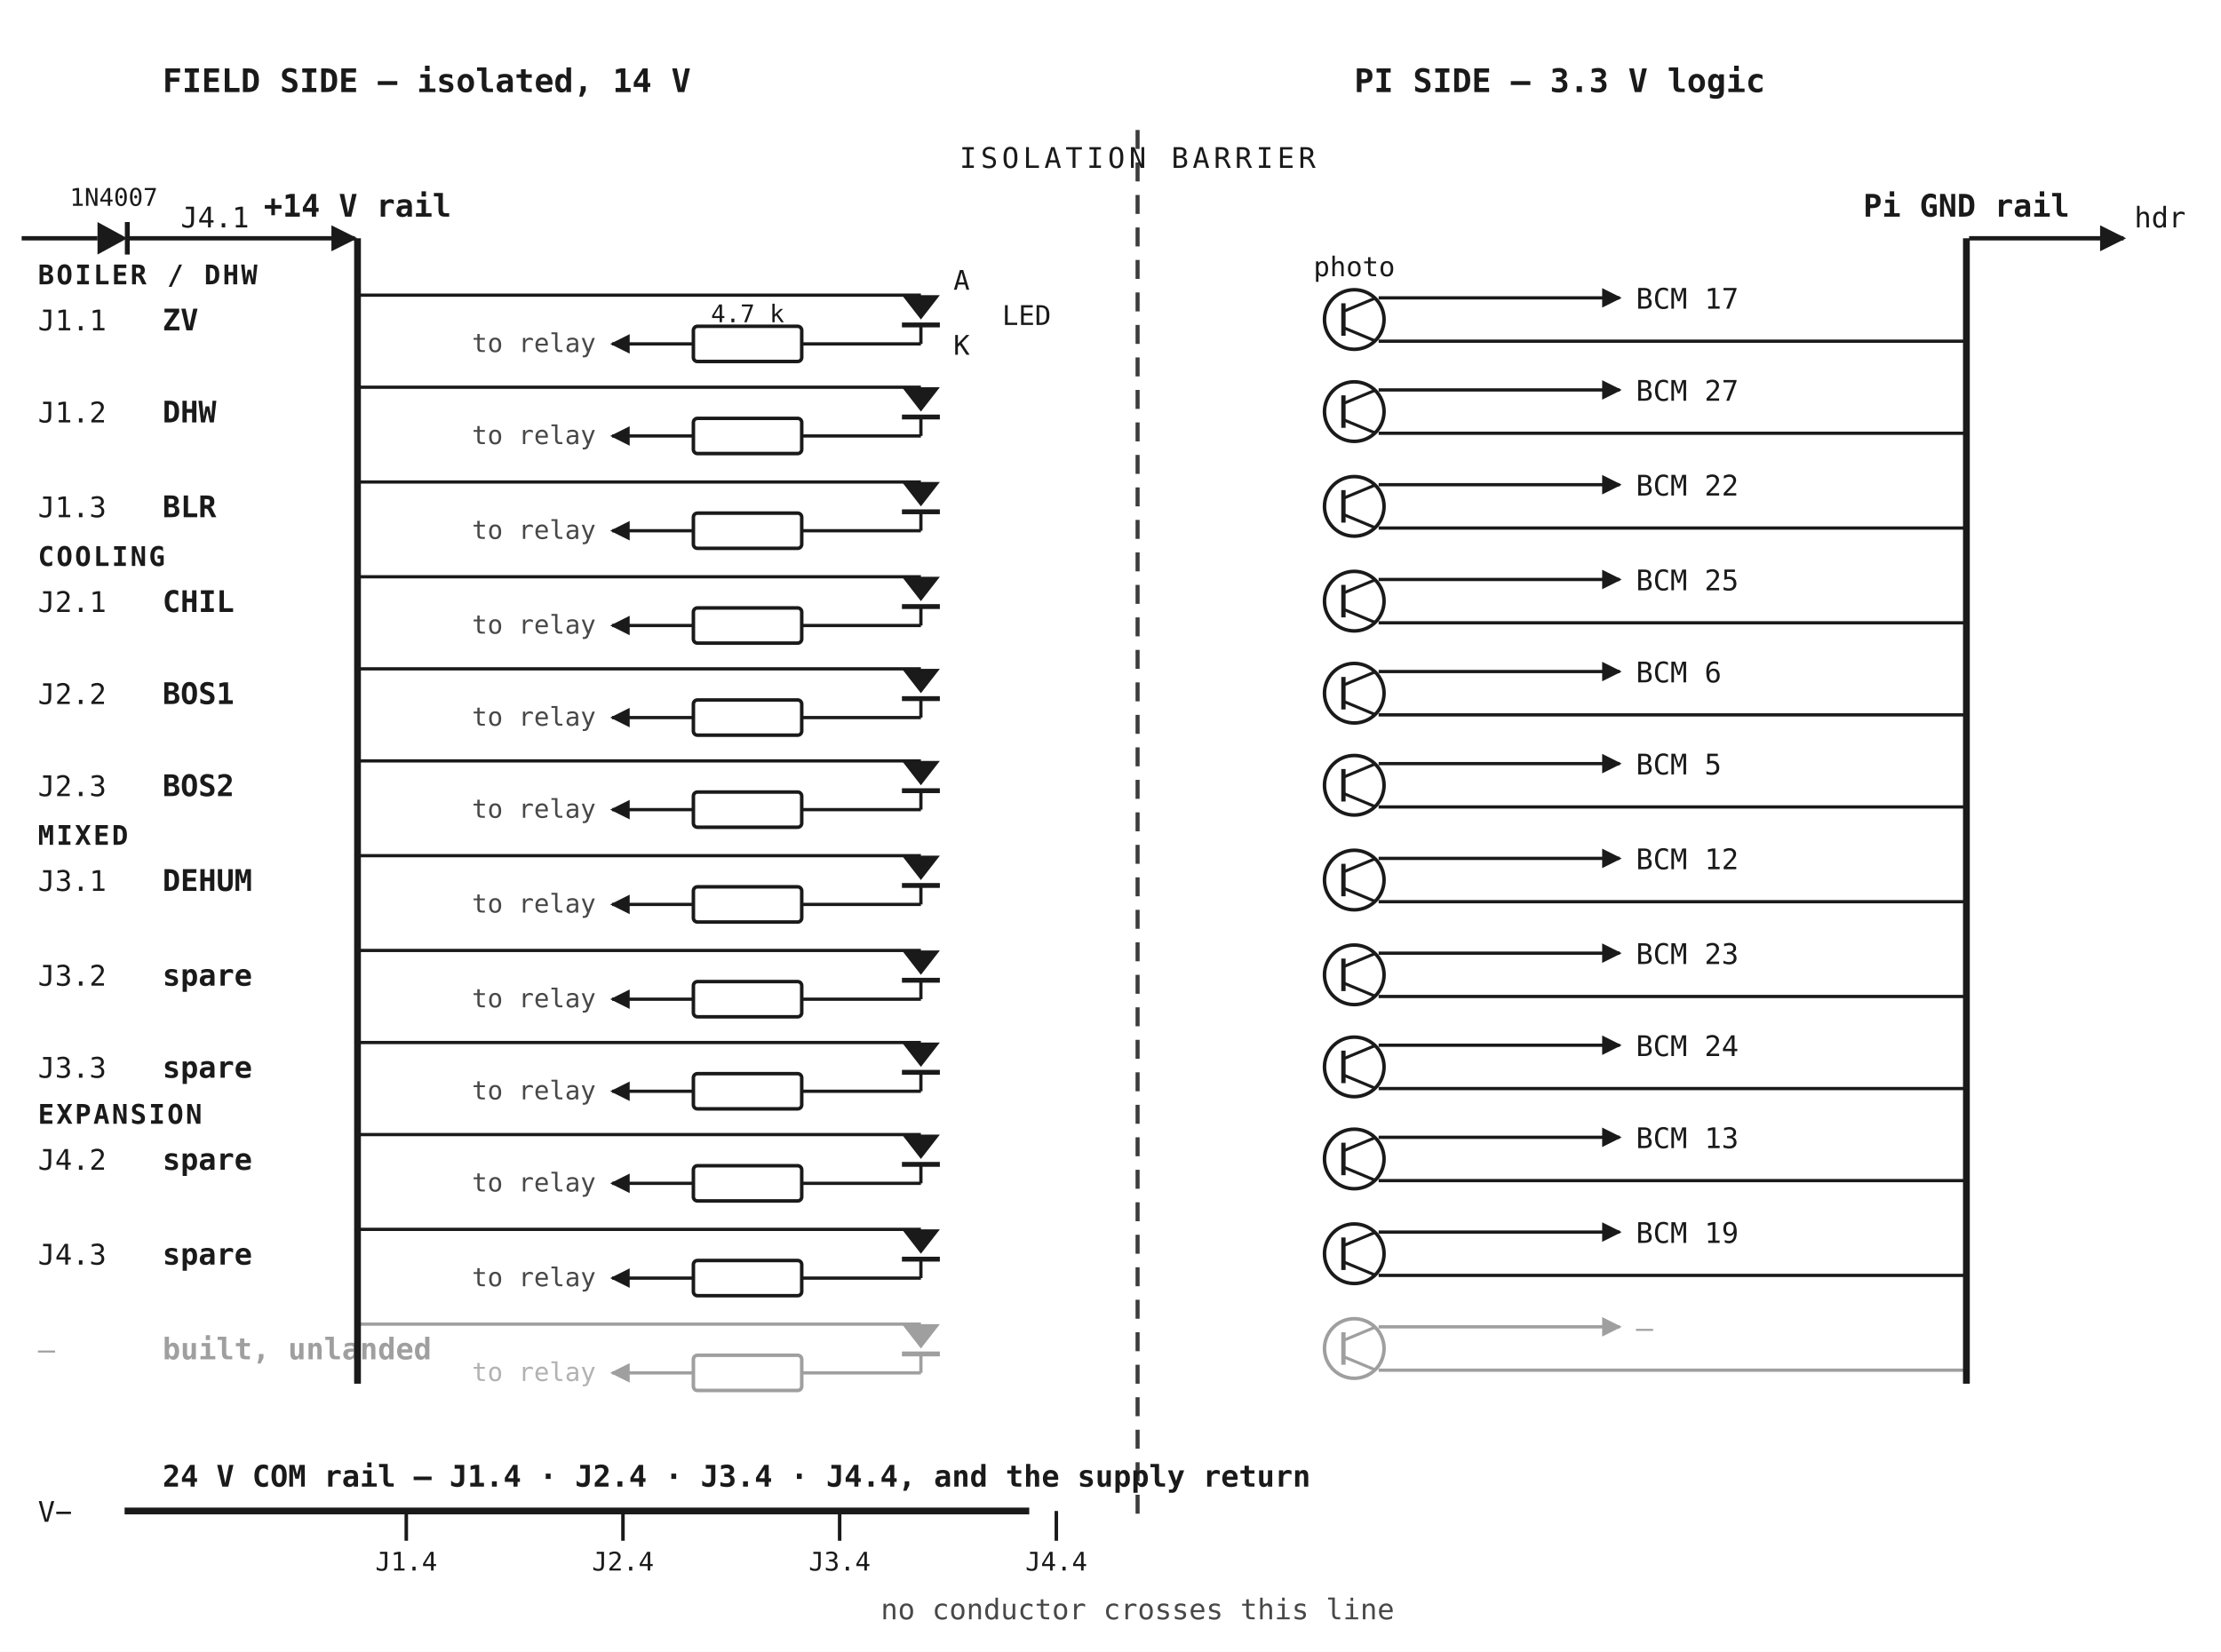
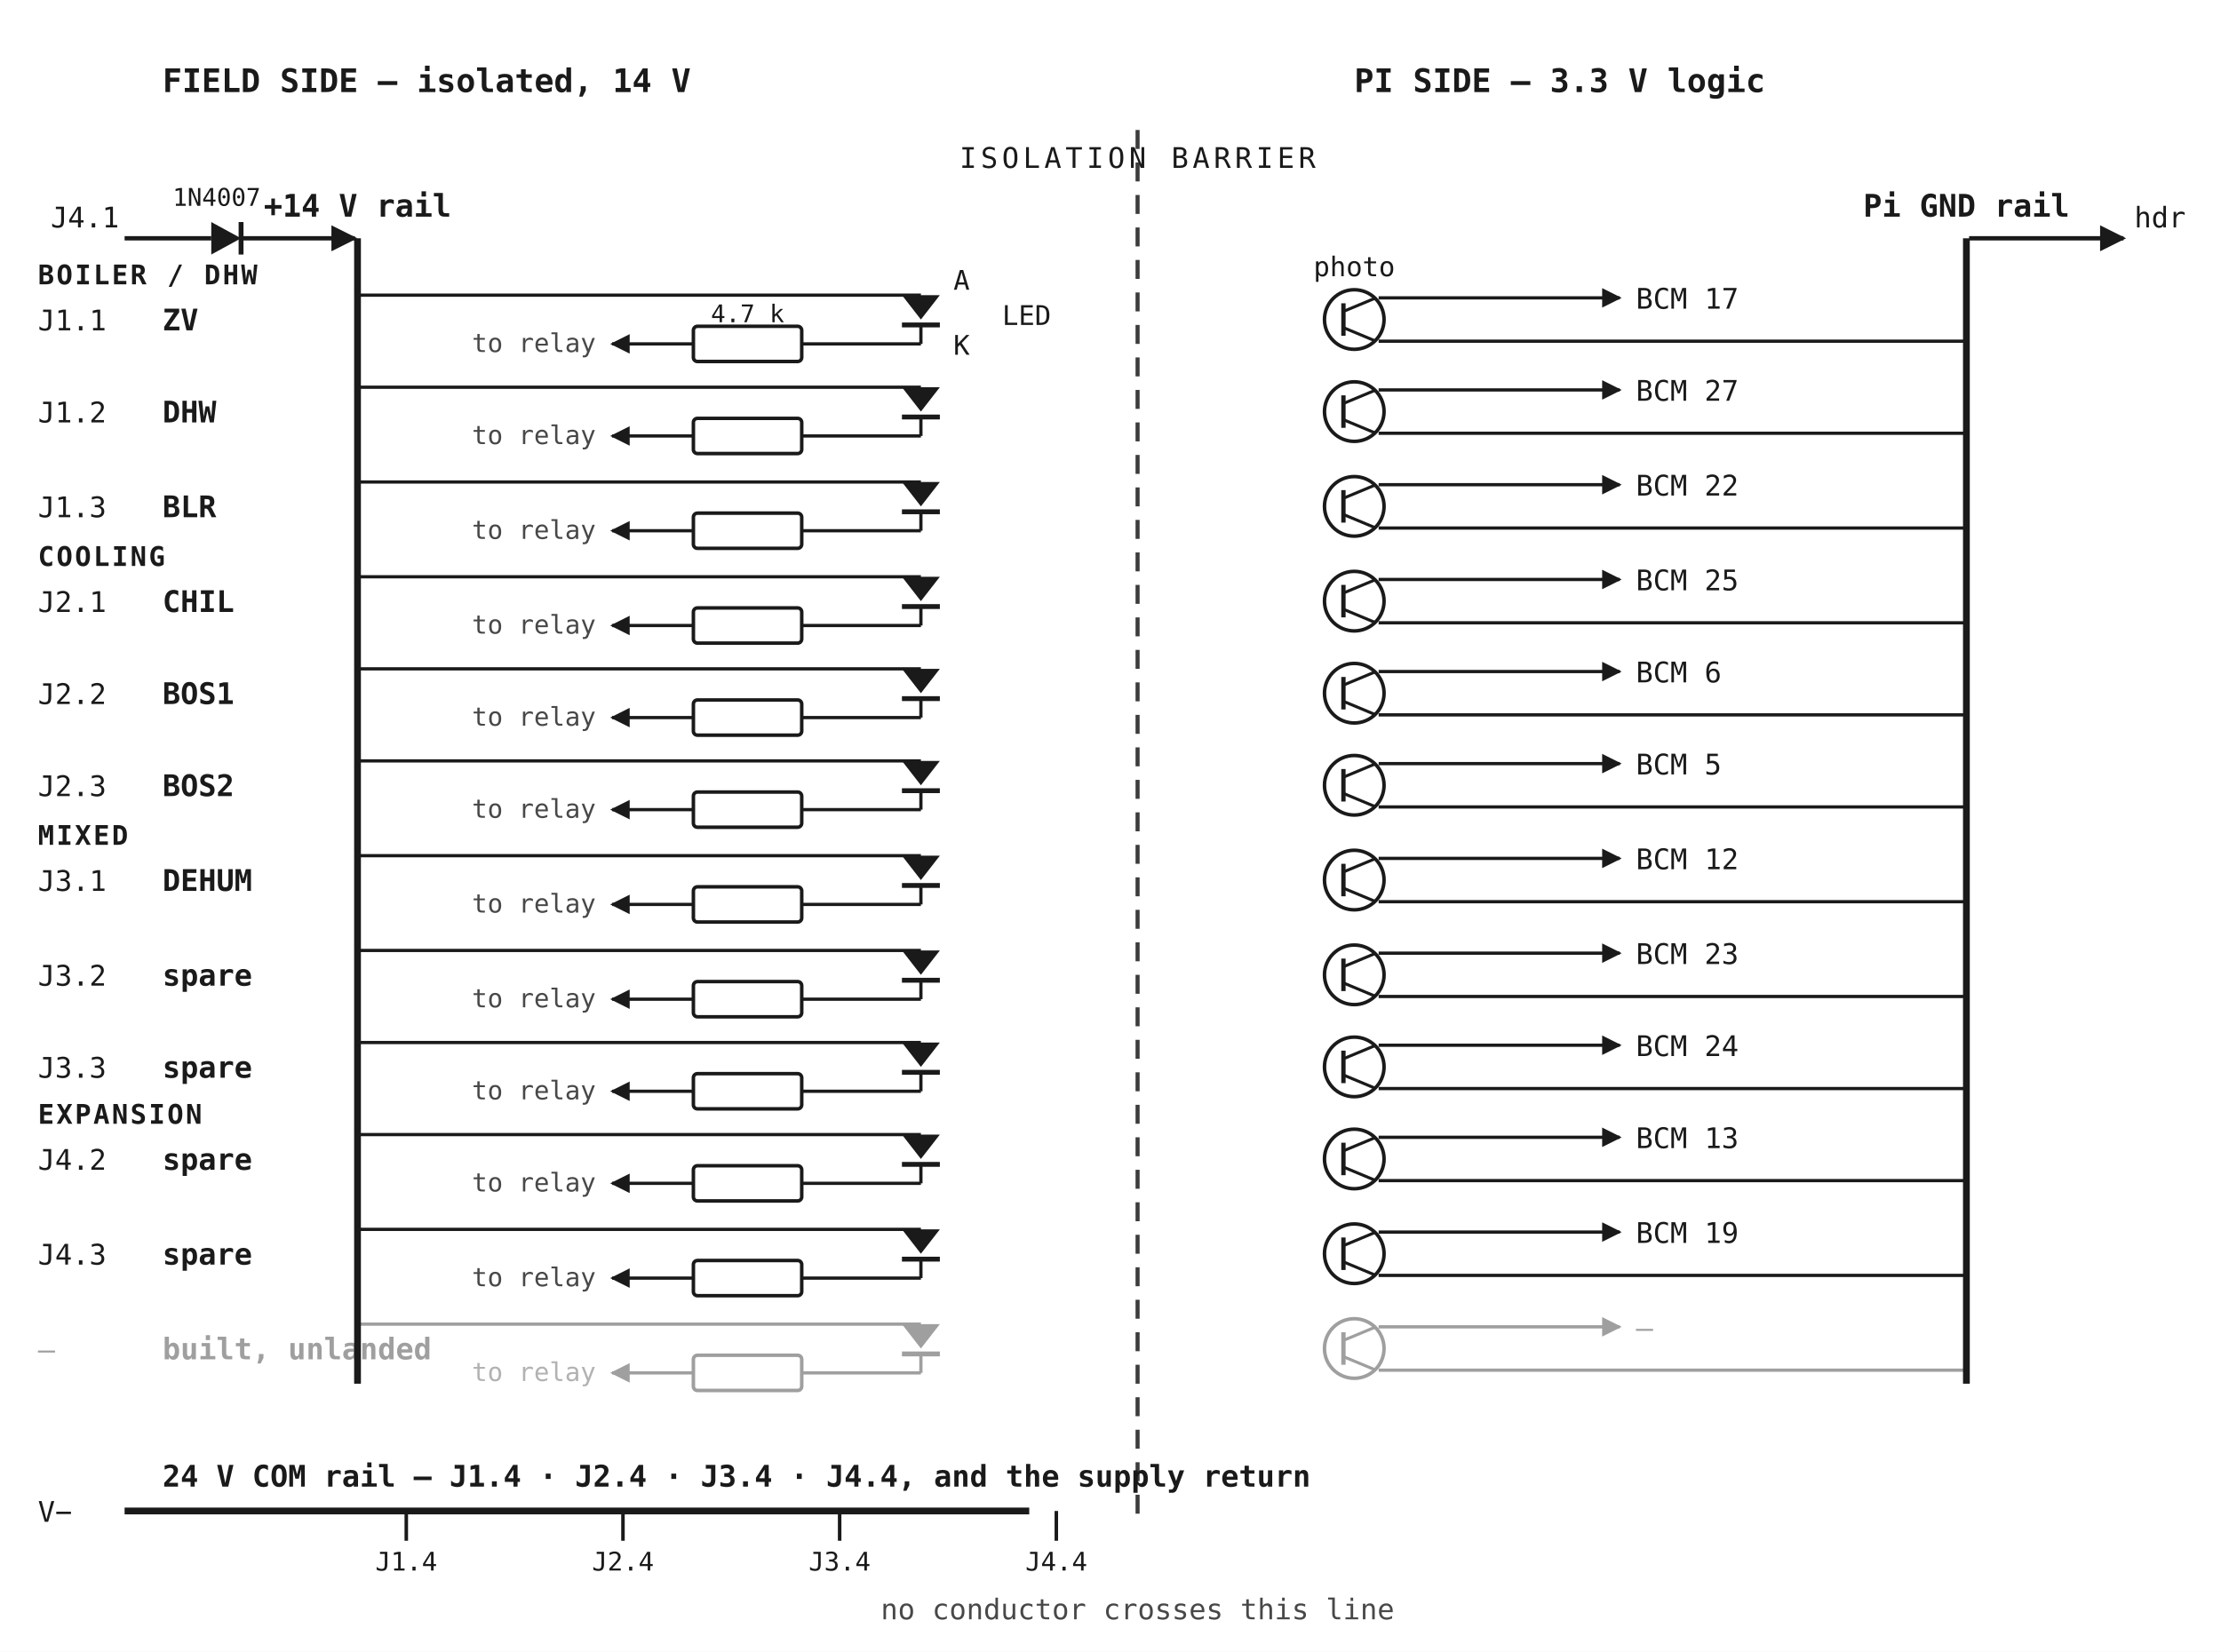
- <svg xmlns="http://www.w3.org/2000/svg" viewBox="0 0 820 610" role="img" aria-label="Complete schematic of the twelve-channel optoisolated input board: the supply enters through a series 1N4007 protection diode into J4.1; on the field side a plus-14-volt rail runs to each LED anode, and each cathode returns through its 4.7-kilohm resistor to its plug position and relay; an isolation barrier separates them from twelve phototransistors whose collectors go to named GPIO pins and whose emitters share a Pi ground rail." style="max-width:100%;height:auto">
+ <svg xmlns="http://www.w3.org/2000/svg" viewBox="0 0 820 610" role="img" aria-label="Complete schematic of the twelve-channel optoisolated input board: the supply enters at J4.1 and passes through an on-board series 1N4007 protection diode; on the field side a plus-14-volt rail runs to each LED anode, and each cathode returns through its 4.7-kilohm resistor to its plug position and relay; an isolation barrier separates them from twelve phototransistors whose collectors go to named GPIO pins and whose emitters share a Pi ground rail." style="max-width:100%;height:auto">
  <rect x="0" y="0" width="820" height="610" fill="#ffffff" />
  <defs>
    <marker id="ar" viewBox="0 0 10 10" refX="9" refY="5" markerWidth="6" markerHeight="6" orient="auto-start-reverse">
      <path d="M0,0 L10,5 L0,10 z" fill="#1a1a1a" />
    </marker>
  </defs>
  <g fill="#1a1a1a" font-family="IBM Plex Mono, ui-monospace, monospace" font-size="11">
    <text x="60" y="34" font-size="12" font-weight="600">FIELD SIDE — isolated, 14 V</text>
    <text x="500" y="34" font-size="12" font-weight="600">PI SIDE — 3.3 V logic</text>
    <line x1="420" y1="48" x2="420" y2="564" stroke="#1a1a1a" stroke-width="1.5" stroke-dasharray="7 5" opacity=".85" />
    <text x="420" y="62" text-anchor="middle" font-size="10.5" letter-spacing="1.5">ISOLATION BARRIER</text>
    <text x="420" y="598" text-anchor="middle" font-size="10.5" opacity=".8">no conductor crosses this line</text>
    <line x1="132" y1="88" x2="132" y2="511" stroke="#1a1a1a" stroke-width="2.5" />
    <text x="132" y="80" text-anchor="middle" font-size="11.5" font-weight="600">+14 V rail</text>
-     <line x1="8" y1="88" x2="36" y2="88" stroke="#1a1a1a" stroke-width="1.6" />
-     <polygon points="36,82 36,94 47,88" fill="#1a1a1a" />
-     <line x1="47" y1="82" x2="47" y2="94" stroke="#1a1a1a" stroke-width="1.8" />
-     <line x1="47" y1="88" x2="131" y2="88" stroke="#1a1a1a" stroke-width="1.6" marker-end="url(#ar)" />
-     <text x="42" y="76" text-anchor="middle" font-size="9">1N4007</text>
-     <text x="92" y="84" text-anchor="end" font-size="10.5">J4.1</text>
+     <line x1="46" y1="88" x2="78" y2="88" stroke="#1a1a1a" stroke-width="1.6" />
+     <polygon points="78,82 78,94 89,88" fill="#1a1a1a" />
+     <line x1="89" y1="82" x2="89" y2="94" stroke="#1a1a1a" stroke-width="1.8" />
+     <line x1="89" y1="88" x2="131" y2="88" stroke="#1a1a1a" stroke-width="1.6" marker-end="url(#ar)" />
+     <text x="80" y="76" text-anchor="middle" font-size="9">1N4007</text>
+     <text x="44" y="84" text-anchor="end" font-size="10.5">J4.1</text>
    <line x1="726" y1="88" x2="726" y2="511" stroke="#1a1a1a" stroke-width="2.5" />
    <text x="726" y="80" text-anchor="middle" font-size="11.5" font-weight="600">Pi GND rail</text>
    <line x1="727" y1="88" x2="784" y2="88" stroke="#1a1a1a" stroke-width="1.6" marker-end="url(#ar)" />
    <text x="788" y="84" font-size="10.5">hdr</text>
    <g>
      <text x="14" y="105" font-size="10" font-weight="600" letter-spacing=".8">BOILER / DHW</text>
      <text x="14" y="122" font-size="10.5">J1.1</text>
      <text x="60" y="122" font-size="11" font-weight="600">ZV</text>
      <line x1="132" y1="109" x2="340" y2="109" stroke="#1a1a1a" stroke-width="1.2" />
      <polygon points="333,109 347,109 340,118" fill="#1a1a1a" />
      <line x1="333" y1="120" x2="347" y2="120" stroke="#1a1a1a" stroke-width="1.8" />
      <line x1="340" y1="120" x2="340" y2="127" stroke="#1a1a1a" stroke-width="1.2" />
      <line x1="340" y1="127" x2="296" y2="127" stroke="#1a1a1a" stroke-width="1.2" />
      <rect x="256" y="120.5" width="40" height="13" rx="1.5" fill="none" stroke="#1a1a1a" stroke-width="1.3" />
      <line x1="256" y1="127" x2="226" y2="127" stroke="#1a1a1a" stroke-width="1.2" marker-end="url(#ar)" />
      <text x="220" y="130" text-anchor="end" font-size="9.5" opacity=".8">to relay</text>
      <text x="276" y="119" text-anchor="middle" font-size="9">4.7 k</text>
      <text x="352" y="107" font-size="10">A</text>
      <text x="352" y="131" font-size="10">K</text>
      <text x="370" y="120" font-size="10">LED</text>
      <circle cx="500" cy="118" r="11" fill="none" stroke="#1a1a1a" stroke-width="1.3" />
      <line x1="496" y1="112" x2="496" y2="124" stroke="#1a1a1a" stroke-width="1.6" />
      <line x1="496" y1="115" x2="508" y2="110" stroke="#1a1a1a" stroke-width="1.1" />
      <line x1="496" y1="121" x2="508" y2="126" stroke="#1a1a1a" stroke-width="1.1" />
      <text x="500" y="102" text-anchor="middle" font-size="10">photo</text>
      <line x1="509" y1="110" x2="598" y2="110" stroke="#1a1a1a" stroke-width="1.2" marker-end="url(#ar)" />
      <text x="604" y="114" font-size="10.5">BCM 17</text>
      <line x1="509" y1="126" x2="726" y2="126" stroke="#1a1a1a" stroke-width="1.2" />
    </g>
    <g>
      <text x="14" y="156" font-size="10.5">J1.2</text>
      <text x="60" y="156" font-size="11" font-weight="600">DHW</text>
      <line x1="132" y1="143" x2="340" y2="143" stroke="#1a1a1a" stroke-width="1.2" />
      <polygon points="333,143 347,143 340,152" fill="#1a1a1a" />
      <line x1="333" y1="154" x2="347" y2="154" stroke="#1a1a1a" stroke-width="1.8" />
      <line x1="340" y1="154" x2="340" y2="161" stroke="#1a1a1a" stroke-width="1.2" />
      <line x1="340" y1="161" x2="296" y2="161" stroke="#1a1a1a" stroke-width="1.2" />
      <rect x="256" y="154.5" width="40" height="13" rx="1.5" fill="none" stroke="#1a1a1a" stroke-width="1.3" />
      <line x1="256" y1="161" x2="226" y2="161" stroke="#1a1a1a" stroke-width="1.2" marker-end="url(#ar)" />
      <text x="220" y="164" text-anchor="end" font-size="9.5" opacity=".8">to relay</text>
      <circle cx="500" cy="152" r="11" fill="none" stroke="#1a1a1a" stroke-width="1.3" />
      <line x1="496" y1="146" x2="496" y2="158" stroke="#1a1a1a" stroke-width="1.6" />
      <line x1="496" y1="149" x2="508" y2="144" stroke="#1a1a1a" stroke-width="1.1" />
      <line x1="496" y1="155" x2="508" y2="160" stroke="#1a1a1a" stroke-width="1.1" />
      <line x1="509" y1="144" x2="598" y2="144" stroke="#1a1a1a" stroke-width="1.2" marker-end="url(#ar)" />
      <text x="604" y="148" font-size="10.5">BCM 27</text>
      <line x1="509" y1="160" x2="726" y2="160" stroke="#1a1a1a" stroke-width="1.2" />
    </g>
    <g>
      <text x="14" y="191" font-size="10.5">J1.3</text>
      <text x="60" y="191" font-size="11" font-weight="600">BLR</text>
      <line x1="132" y1="178" x2="340" y2="178" stroke="#1a1a1a" stroke-width="1.2" />
      <polygon points="333,178 347,178 340,187" fill="#1a1a1a" />
      <line x1="333" y1="189" x2="347" y2="189" stroke="#1a1a1a" stroke-width="1.8" />
      <line x1="340" y1="189" x2="340" y2="196" stroke="#1a1a1a" stroke-width="1.2" />
      <line x1="340" y1="196" x2="296" y2="196" stroke="#1a1a1a" stroke-width="1.2" />
      <rect x="256" y="189.5" width="40" height="13" rx="1.5" fill="none" stroke="#1a1a1a" stroke-width="1.3" />
      <line x1="256" y1="196" x2="226" y2="196" stroke="#1a1a1a" stroke-width="1.2" marker-end="url(#ar)" />
      <text x="220" y="199" text-anchor="end" font-size="9.5" opacity=".8">to relay</text>
      <circle cx="500" cy="187" r="11" fill="none" stroke="#1a1a1a" stroke-width="1.3" />
      <line x1="496" y1="181" x2="496" y2="193" stroke="#1a1a1a" stroke-width="1.6" />
      <line x1="496" y1="184" x2="508" y2="179" stroke="#1a1a1a" stroke-width="1.1" />
      <line x1="496" y1="190" x2="508" y2="195" stroke="#1a1a1a" stroke-width="1.1" />
      <line x1="509" y1="179" x2="598" y2="179" stroke="#1a1a1a" stroke-width="1.2" marker-end="url(#ar)" />
      <text x="604" y="183" font-size="10.5">BCM 22</text>
      <line x1="509" y1="195" x2="726" y2="195" stroke="#1a1a1a" stroke-width="1.2" />
    </g>
    <g>
      <text x="14" y="209" font-size="10" font-weight="600" letter-spacing=".8">COOLING</text>
      <text x="14" y="226" font-size="10.5">J2.1</text>
      <text x="60" y="226" font-size="11" font-weight="600">CHIL</text>
      <line x1="132" y1="213" x2="340" y2="213" stroke="#1a1a1a" stroke-width="1.2" />
      <polygon points="333,213 347,213 340,222" fill="#1a1a1a" />
      <line x1="333" y1="224" x2="347" y2="224" stroke="#1a1a1a" stroke-width="1.8" />
      <line x1="340" y1="224" x2="340" y2="231" stroke="#1a1a1a" stroke-width="1.2" />
      <line x1="340" y1="231" x2="296" y2="231" stroke="#1a1a1a" stroke-width="1.2" />
      <rect x="256" y="224.5" width="40" height="13" rx="1.5" fill="none" stroke="#1a1a1a" stroke-width="1.3" />
      <line x1="256" y1="231" x2="226" y2="231" stroke="#1a1a1a" stroke-width="1.2" marker-end="url(#ar)" />
      <text x="220" y="234" text-anchor="end" font-size="9.5" opacity=".8">to relay</text>
      <circle cx="500" cy="222" r="11" fill="none" stroke="#1a1a1a" stroke-width="1.3" />
      <line x1="496" y1="216" x2="496" y2="228" stroke="#1a1a1a" stroke-width="1.6" />
      <line x1="496" y1="219" x2="508" y2="214" stroke="#1a1a1a" stroke-width="1.1" />
      <line x1="496" y1="225" x2="508" y2="230" stroke="#1a1a1a" stroke-width="1.1" />
      <line x1="509" y1="214" x2="598" y2="214" stroke="#1a1a1a" stroke-width="1.2" marker-end="url(#ar)" />
      <text x="604" y="218" font-size="10.5">BCM 25</text>
      <line x1="509" y1="230" x2="726" y2="230" stroke="#1a1a1a" stroke-width="1.2" />
    </g>
    <g>
      <text x="14" y="260" font-size="10.5">J2.2</text>
      <text x="60" y="260" font-size="11" font-weight="600">BOS1</text>
      <line x1="132" y1="247" x2="340" y2="247" stroke="#1a1a1a" stroke-width="1.2" />
      <polygon points="333,247 347,247 340,256" fill="#1a1a1a" />
      <line x1="333" y1="258" x2="347" y2="258" stroke="#1a1a1a" stroke-width="1.8" />
      <line x1="340" y1="258" x2="340" y2="265" stroke="#1a1a1a" stroke-width="1.2" />
      <line x1="340" y1="265" x2="296" y2="265" stroke="#1a1a1a" stroke-width="1.2" />
      <rect x="256" y="258.5" width="40" height="13" rx="1.5" fill="none" stroke="#1a1a1a" stroke-width="1.3" />
      <line x1="256" y1="265" x2="226" y2="265" stroke="#1a1a1a" stroke-width="1.2" marker-end="url(#ar)" />
      <text x="220" y="268" text-anchor="end" font-size="9.5" opacity=".8">to relay</text>
      <circle cx="500" cy="256" r="11" fill="none" stroke="#1a1a1a" stroke-width="1.3" />
      <line x1="496" y1="250" x2="496" y2="262" stroke="#1a1a1a" stroke-width="1.6" />
      <line x1="496" y1="253" x2="508" y2="248" stroke="#1a1a1a" stroke-width="1.1" />
      <line x1="496" y1="259" x2="508" y2="264" stroke="#1a1a1a" stroke-width="1.1" />
      <line x1="509" y1="248" x2="598" y2="248" stroke="#1a1a1a" stroke-width="1.2" marker-end="url(#ar)" />
      <text x="604" y="252" font-size="10.5">BCM 6</text>
      <line x1="509" y1="264" x2="726" y2="264" stroke="#1a1a1a" stroke-width="1.2" />
    </g>
    <g>
      <text x="14" y="294" font-size="10.5">J2.3</text>
      <text x="60" y="294" font-size="11" font-weight="600">BOS2</text>
      <line x1="132" y1="281" x2="340" y2="281" stroke="#1a1a1a" stroke-width="1.2" />
      <polygon points="333,281 347,281 340,290" fill="#1a1a1a" />
      <line x1="333" y1="292" x2="347" y2="292" stroke="#1a1a1a" stroke-width="1.8" />
      <line x1="340" y1="292" x2="340" y2="299" stroke="#1a1a1a" stroke-width="1.2" />
      <line x1="340" y1="299" x2="296" y2="299" stroke="#1a1a1a" stroke-width="1.2" />
      <rect x="256" y="292.5" width="40" height="13" rx="1.5" fill="none" stroke="#1a1a1a" stroke-width="1.3" />
      <line x1="256" y1="299" x2="226" y2="299" stroke="#1a1a1a" stroke-width="1.2" marker-end="url(#ar)" />
      <text x="220" y="302" text-anchor="end" font-size="9.5" opacity=".8">to relay</text>
      <circle cx="500" cy="290" r="11" fill="none" stroke="#1a1a1a" stroke-width="1.3" />
      <line x1="496" y1="284" x2="496" y2="296" stroke="#1a1a1a" stroke-width="1.6" />
      <line x1="496" y1="287" x2="508" y2="282" stroke="#1a1a1a" stroke-width="1.1" />
      <line x1="496" y1="293" x2="508" y2="298" stroke="#1a1a1a" stroke-width="1.1" />
      <line x1="509" y1="282" x2="598" y2="282" stroke="#1a1a1a" stroke-width="1.2" marker-end="url(#ar)" />
      <text x="604" y="286" font-size="10.5">BCM 5</text>
      <line x1="509" y1="298" x2="726" y2="298" stroke="#1a1a1a" stroke-width="1.2" />
    </g>
    <g>
      <text x="14" y="312" font-size="10" font-weight="600" letter-spacing=".8">MIXED</text>
      <text x="14" y="329" font-size="10.5">J3.1</text>
      <text x="60" y="329" font-size="11" font-weight="600">DEHUM</text>
      <line x1="132" y1="316" x2="340" y2="316" stroke="#1a1a1a" stroke-width="1.2" />
      <polygon points="333,316 347,316 340,325" fill="#1a1a1a" />
      <line x1="333" y1="327" x2="347" y2="327" stroke="#1a1a1a" stroke-width="1.8" />
      <line x1="340" y1="327" x2="340" y2="334" stroke="#1a1a1a" stroke-width="1.2" />
      <line x1="340" y1="334" x2="296" y2="334" stroke="#1a1a1a" stroke-width="1.2" />
      <rect x="256" y="327.5" width="40" height="13" rx="1.5" fill="none" stroke="#1a1a1a" stroke-width="1.3" />
      <line x1="256" y1="334" x2="226" y2="334" stroke="#1a1a1a" stroke-width="1.2" marker-end="url(#ar)" />
      <text x="220" y="337" text-anchor="end" font-size="9.5" opacity=".8">to relay</text>
      <circle cx="500" cy="325" r="11" fill="none" stroke="#1a1a1a" stroke-width="1.3" />
      <line x1="496" y1="319" x2="496" y2="331" stroke="#1a1a1a" stroke-width="1.6" />
      <line x1="496" y1="322" x2="508" y2="317" stroke="#1a1a1a" stroke-width="1.1" />
      <line x1="496" y1="328" x2="508" y2="333" stroke="#1a1a1a" stroke-width="1.1" />
      <line x1="509" y1="317" x2="598" y2="317" stroke="#1a1a1a" stroke-width="1.2" marker-end="url(#ar)" />
      <text x="604" y="321" font-size="10.5">BCM 12</text>
      <line x1="509" y1="333" x2="726" y2="333" stroke="#1a1a1a" stroke-width="1.2" />
    </g>
    <g>
      <text x="14" y="364" font-size="10.5">J3.2</text>
      <text x="60" y="364" font-size="11" font-weight="600">spare</text>
      <line x1="132" y1="351" x2="340" y2="351" stroke="#1a1a1a" stroke-width="1.2" />
      <polygon points="333,351 347,351 340,360" fill="#1a1a1a" />
      <line x1="333" y1="362" x2="347" y2="362" stroke="#1a1a1a" stroke-width="1.8" />
      <line x1="340" y1="362" x2="340" y2="369" stroke="#1a1a1a" stroke-width="1.2" />
      <line x1="340" y1="369" x2="296" y2="369" stroke="#1a1a1a" stroke-width="1.2" />
      <rect x="256" y="362.5" width="40" height="13" rx="1.5" fill="none" stroke="#1a1a1a" stroke-width="1.3" />
      <line x1="256" y1="369" x2="226" y2="369" stroke="#1a1a1a" stroke-width="1.2" marker-end="url(#ar)" />
      <text x="220" y="372" text-anchor="end" font-size="9.5" opacity=".8">to relay</text>
      <circle cx="500" cy="360" r="11" fill="none" stroke="#1a1a1a" stroke-width="1.3" />
      <line x1="496" y1="354" x2="496" y2="366" stroke="#1a1a1a" stroke-width="1.6" />
      <line x1="496" y1="357" x2="508" y2="352" stroke="#1a1a1a" stroke-width="1.1" />
      <line x1="496" y1="363" x2="508" y2="368" stroke="#1a1a1a" stroke-width="1.1" />
      <line x1="509" y1="352" x2="598" y2="352" stroke="#1a1a1a" stroke-width="1.2" marker-end="url(#ar)" />
      <text x="604" y="356" font-size="10.5">BCM 23</text>
      <line x1="509" y1="368" x2="726" y2="368" stroke="#1a1a1a" stroke-width="1.2" />
    </g>
    <g>
      <text x="14" y="398" font-size="10.5">J3.3</text>
      <text x="60" y="398" font-size="11" font-weight="600">spare</text>
      <line x1="132" y1="385" x2="340" y2="385" stroke="#1a1a1a" stroke-width="1.2" />
      <polygon points="333,385 347,385 340,394" fill="#1a1a1a" />
      <line x1="333" y1="396" x2="347" y2="396" stroke="#1a1a1a" stroke-width="1.8" />
      <line x1="340" y1="396" x2="340" y2="403" stroke="#1a1a1a" stroke-width="1.2" />
      <line x1="340" y1="403" x2="296" y2="403" stroke="#1a1a1a" stroke-width="1.2" />
      <rect x="256" y="396.5" width="40" height="13" rx="1.5" fill="none" stroke="#1a1a1a" stroke-width="1.3" />
      <line x1="256" y1="403" x2="226" y2="403" stroke="#1a1a1a" stroke-width="1.2" marker-end="url(#ar)" />
      <text x="220" y="406" text-anchor="end" font-size="9.5" opacity=".8">to relay</text>
      <circle cx="500" cy="394" r="11" fill="none" stroke="#1a1a1a" stroke-width="1.3" />
      <line x1="496" y1="388" x2="496" y2="400" stroke="#1a1a1a" stroke-width="1.6" />
      <line x1="496" y1="391" x2="508" y2="386" stroke="#1a1a1a" stroke-width="1.1" />
      <line x1="496" y1="397" x2="508" y2="402" stroke="#1a1a1a" stroke-width="1.1" />
      <line x1="509" y1="386" x2="598" y2="386" stroke="#1a1a1a" stroke-width="1.2" marker-end="url(#ar)" />
      <text x="604" y="390" font-size="10.5">BCM 24</text>
      <line x1="509" y1="402" x2="726" y2="402" stroke="#1a1a1a" stroke-width="1.2" />
    </g>
    <g>
      <text x="14" y="415" font-size="10" font-weight="600" letter-spacing=".8">EXPANSION</text>
      <text x="14" y="432" font-size="10.5">J4.2</text>
      <text x="60" y="432" font-size="11" font-weight="600">spare</text>
      <line x1="132" y1="419" x2="340" y2="419" stroke="#1a1a1a" stroke-width="1.2" />
      <polygon points="333,419 347,419 340,428" fill="#1a1a1a" />
      <line x1="333" y1="430" x2="347" y2="430" stroke="#1a1a1a" stroke-width="1.8" />
      <line x1="340" y1="430" x2="340" y2="437" stroke="#1a1a1a" stroke-width="1.2" />
      <line x1="340" y1="437" x2="296" y2="437" stroke="#1a1a1a" stroke-width="1.2" />
      <rect x="256" y="430.5" width="40" height="13" rx="1.5" fill="none" stroke="#1a1a1a" stroke-width="1.3" />
      <line x1="256" y1="437" x2="226" y2="437" stroke="#1a1a1a" stroke-width="1.2" marker-end="url(#ar)" />
      <text x="220" y="440" text-anchor="end" font-size="9.5" opacity=".8">to relay</text>
      <circle cx="500" cy="428" r="11" fill="none" stroke="#1a1a1a" stroke-width="1.3" />
      <line x1="496" y1="422" x2="496" y2="434" stroke="#1a1a1a" stroke-width="1.6" />
      <line x1="496" y1="425" x2="508" y2="420" stroke="#1a1a1a" stroke-width="1.1" />
      <line x1="496" y1="431" x2="508" y2="436" stroke="#1a1a1a" stroke-width="1.1" />
      <line x1="509" y1="420" x2="598" y2="420" stroke="#1a1a1a" stroke-width="1.2" marker-end="url(#ar)" />
      <text x="604" y="424" font-size="10.5">BCM 13</text>
      <line x1="509" y1="436" x2="726" y2="436" stroke="#1a1a1a" stroke-width="1.2" />
    </g>
    <g>
      <text x="14" y="467" font-size="10.5">J4.3</text>
      <text x="60" y="467" font-size="11" font-weight="600">spare</text>
      <line x1="132" y1="454" x2="340" y2="454" stroke="#1a1a1a" stroke-width="1.2" />
      <polygon points="333,454 347,454 340,463" fill="#1a1a1a" />
      <line x1="333" y1="465" x2="347" y2="465" stroke="#1a1a1a" stroke-width="1.8" />
      <line x1="340" y1="465" x2="340" y2="472" stroke="#1a1a1a" stroke-width="1.2" />
      <line x1="340" y1="472" x2="296" y2="472" stroke="#1a1a1a" stroke-width="1.2" />
      <rect x="256" y="465.5" width="40" height="13" rx="1.5" fill="none" stroke="#1a1a1a" stroke-width="1.3" />
      <line x1="256" y1="472" x2="226" y2="472" stroke="#1a1a1a" stroke-width="1.2" marker-end="url(#ar)" />
      <text x="220" y="475" text-anchor="end" font-size="9.5" opacity=".8">to relay</text>
      <circle cx="500" cy="463" r="11" fill="none" stroke="#1a1a1a" stroke-width="1.3" />
      <line x1="496" y1="457" x2="496" y2="469" stroke="#1a1a1a" stroke-width="1.6" />
      <line x1="496" y1="460" x2="508" y2="455" stroke="#1a1a1a" stroke-width="1.1" />
      <line x1="496" y1="466" x2="508" y2="471" stroke="#1a1a1a" stroke-width="1.1" />
      <line x1="509" y1="455" x2="598" y2="455" stroke="#1a1a1a" stroke-width="1.2" marker-end="url(#ar)" />
      <text x="604" y="459" font-size="10.5">BCM 19</text>
      <line x1="509" y1="471" x2="726" y2="471" stroke="#1a1a1a" stroke-width="1.2" />
    </g>
    <g opacity=".42">
      <text x="14" y="502" font-size="10.5">—</text>
      <text x="60" y="502" font-size="11" font-weight="600">built, unlanded</text>
      <line x1="132" y1="489" x2="340" y2="489" stroke="#1a1a1a" stroke-width="1.2" />
      <polygon points="333,489 347,489 340,498" fill="#1a1a1a" />
      <line x1="333" y1="500" x2="347" y2="500" stroke="#1a1a1a" stroke-width="1.8" />
      <line x1="340" y1="500" x2="340" y2="507" stroke="#1a1a1a" stroke-width="1.2" />
      <line x1="340" y1="507" x2="296" y2="507" stroke="#1a1a1a" stroke-width="1.2" />
      <rect x="256" y="500.5" width="40" height="13" rx="1.5" fill="none" stroke="#1a1a1a" stroke-width="1.3" />
      <line x1="256" y1="507" x2="226" y2="507" stroke="#1a1a1a" stroke-width="1.2" marker-end="url(#ar)" />
      <text x="220" y="510" text-anchor="end" font-size="9.5" opacity=".8">to relay</text>
      <circle cx="500" cy="498" r="11" fill="none" stroke="#1a1a1a" stroke-width="1.3" />
      <line x1="496" y1="492" x2="496" y2="504" stroke="#1a1a1a" stroke-width="1.6" />
      <line x1="496" y1="495" x2="508" y2="490" stroke="#1a1a1a" stroke-width="1.1" />
      <line x1="496" y1="501" x2="508" y2="506" stroke="#1a1a1a" stroke-width="1.1" />
      <line x1="509" y1="490" x2="598" y2="490" stroke="#1a1a1a" stroke-width="1.2" marker-end="url(#ar)" />
      <text x="604" y="494" font-size="10.5">—</text>
      <line x1="509" y1="506" x2="726" y2="506" stroke="#1a1a1a" stroke-width="1.2" />
    </g>
    <line x1="46" y1="558" x2="380" y2="558" stroke="#1a1a1a" stroke-width="2.5" />
    <text x="14" y="562" font-size="10.5">V−</text>
    <text x="60" y="549" font-size="11" font-weight="600">24 V COM rail — J1.4 · J2.4 · J3.4 · J4.4, and the supply return</text>
    <line x1="150" y1="558" x2="150" y2="569" stroke="#1a1a1a" stroke-width="1.3" />
    <text x="150" y="580" text-anchor="middle" font-size="9.5">J1.4</text>
    <line x1="230" y1="558" x2="230" y2="569" stroke="#1a1a1a" stroke-width="1.3" />
    <text x="230" y="580" text-anchor="middle" font-size="9.5">J2.4</text>
    <line x1="310" y1="558" x2="310" y2="569" stroke="#1a1a1a" stroke-width="1.3" />
    <text x="310" y="580" text-anchor="middle" font-size="9.5">J3.4</text>
    <line x1="390" y1="558" x2="390" y2="569" stroke="#1a1a1a" stroke-width="1.3" />
    <text x="390" y="580" text-anchor="middle" font-size="9.5">J4.4</text>
  </g>
</svg>
